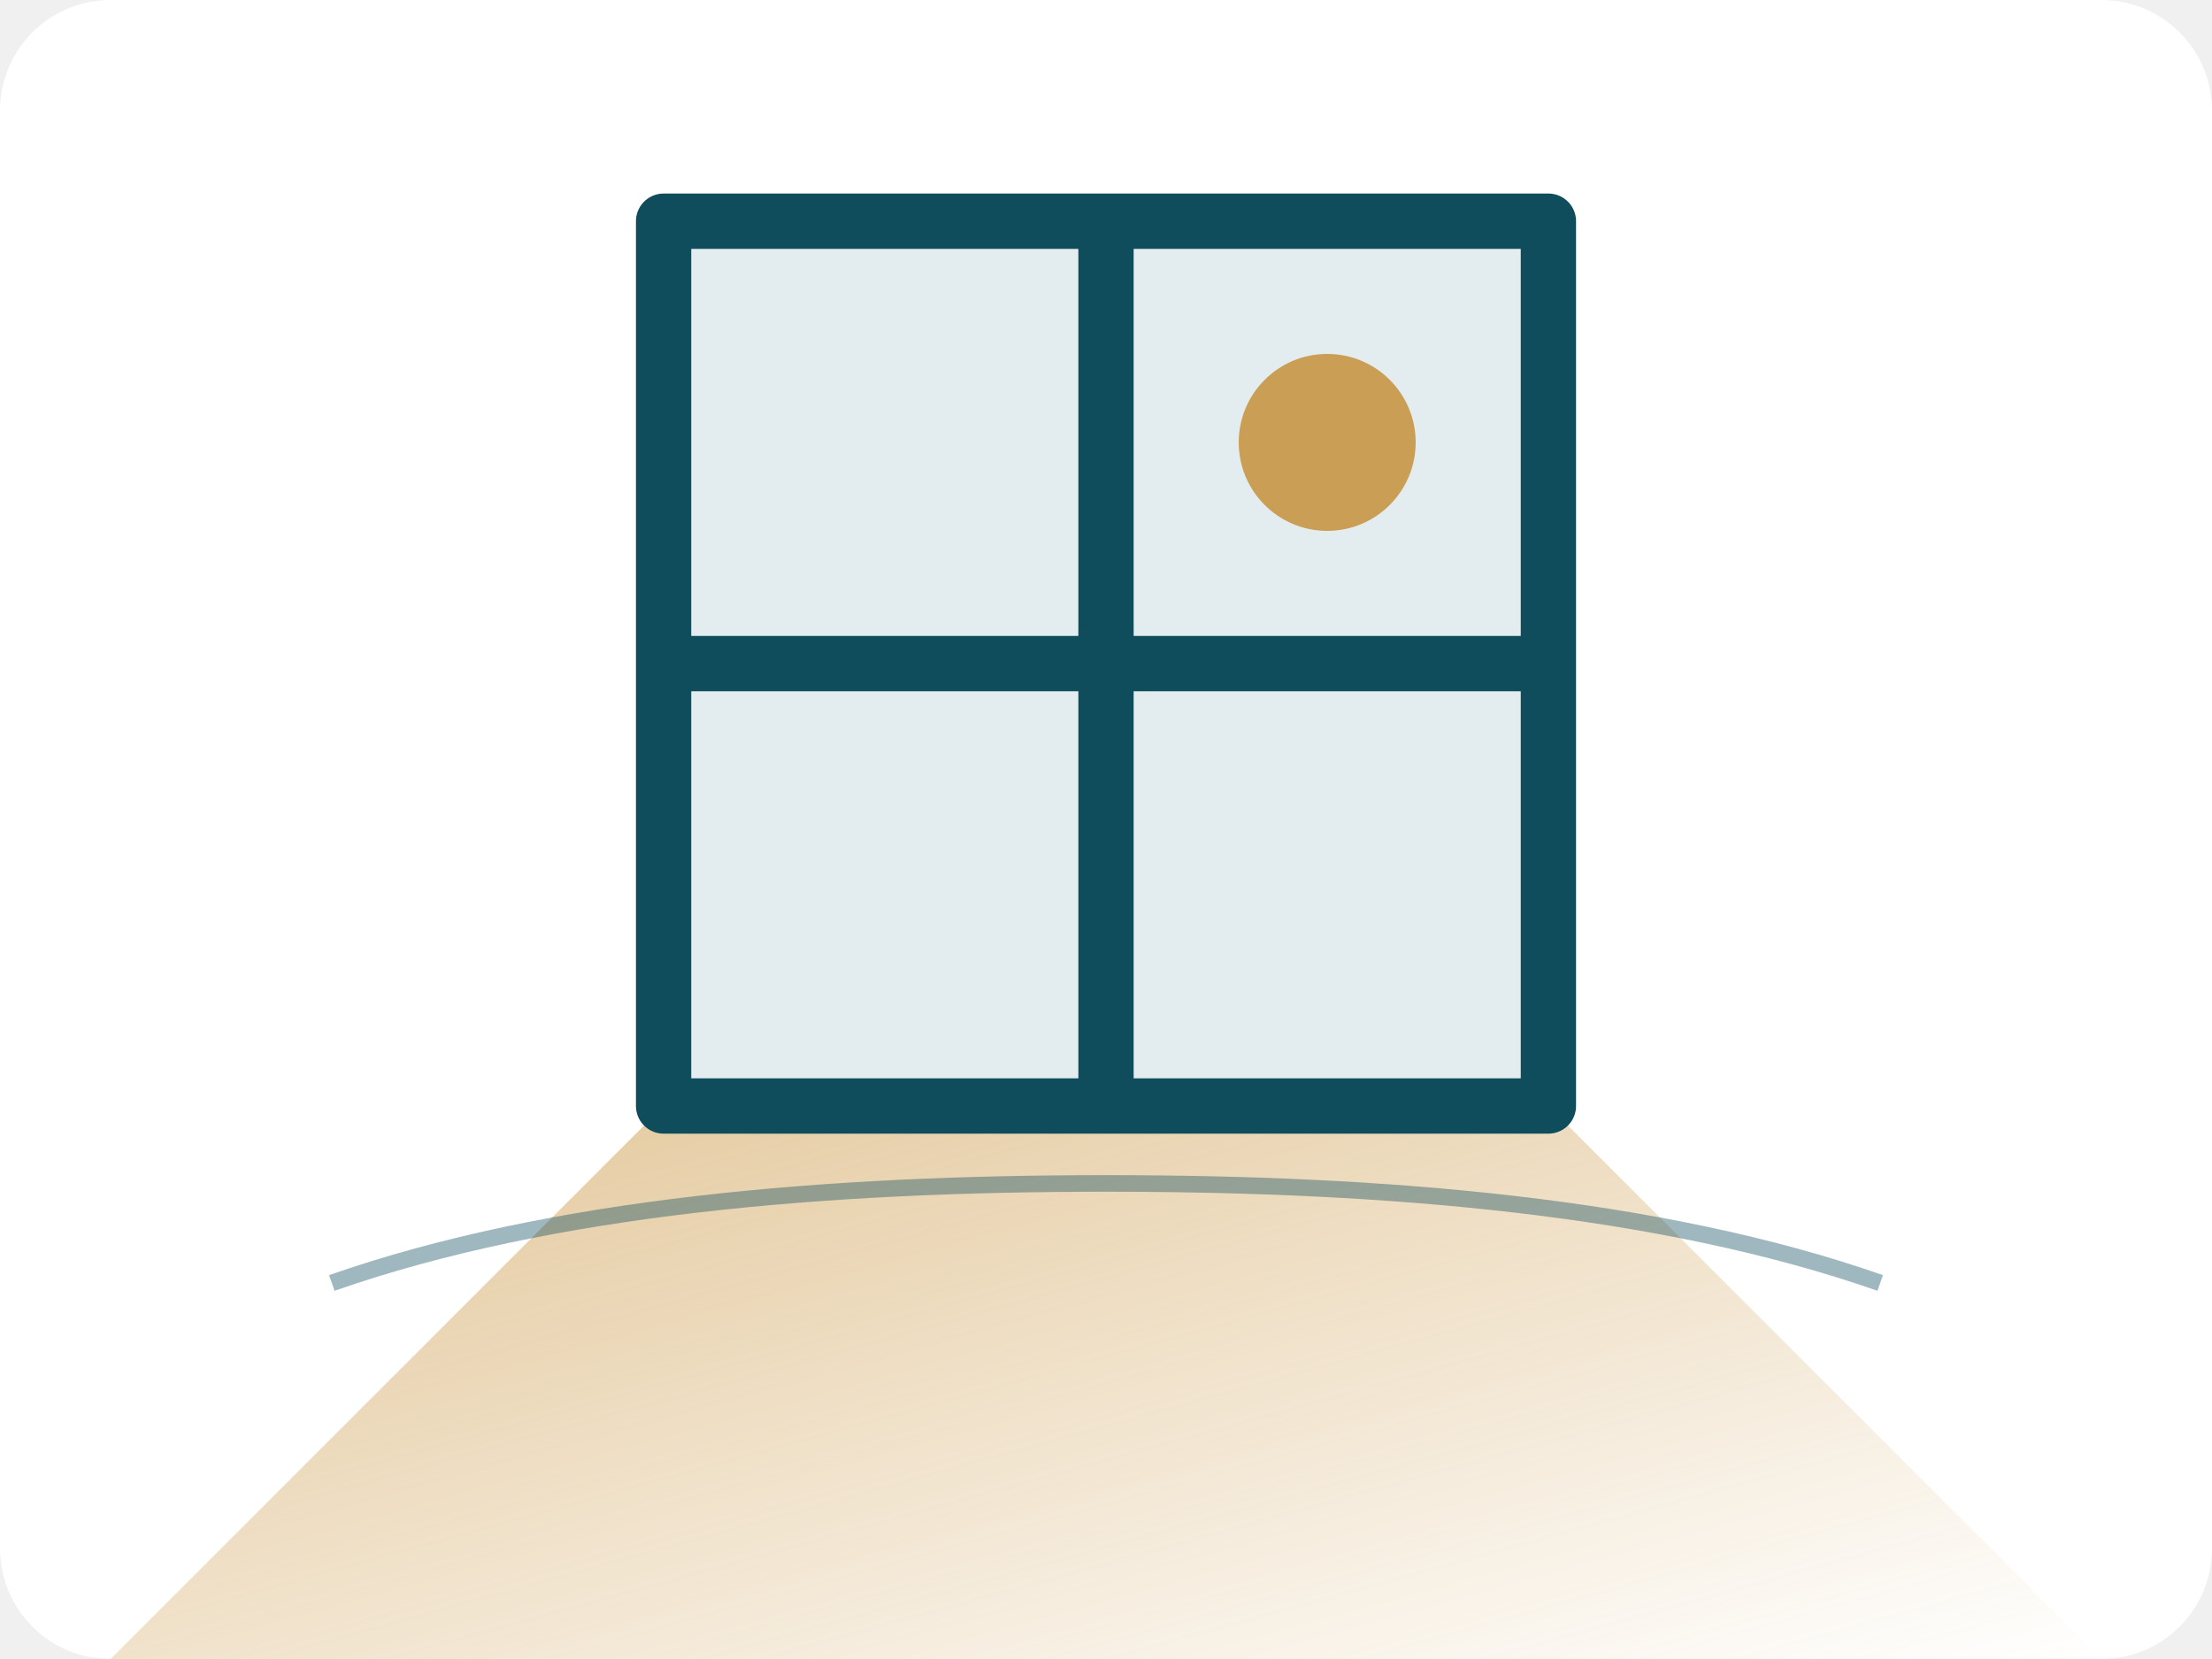
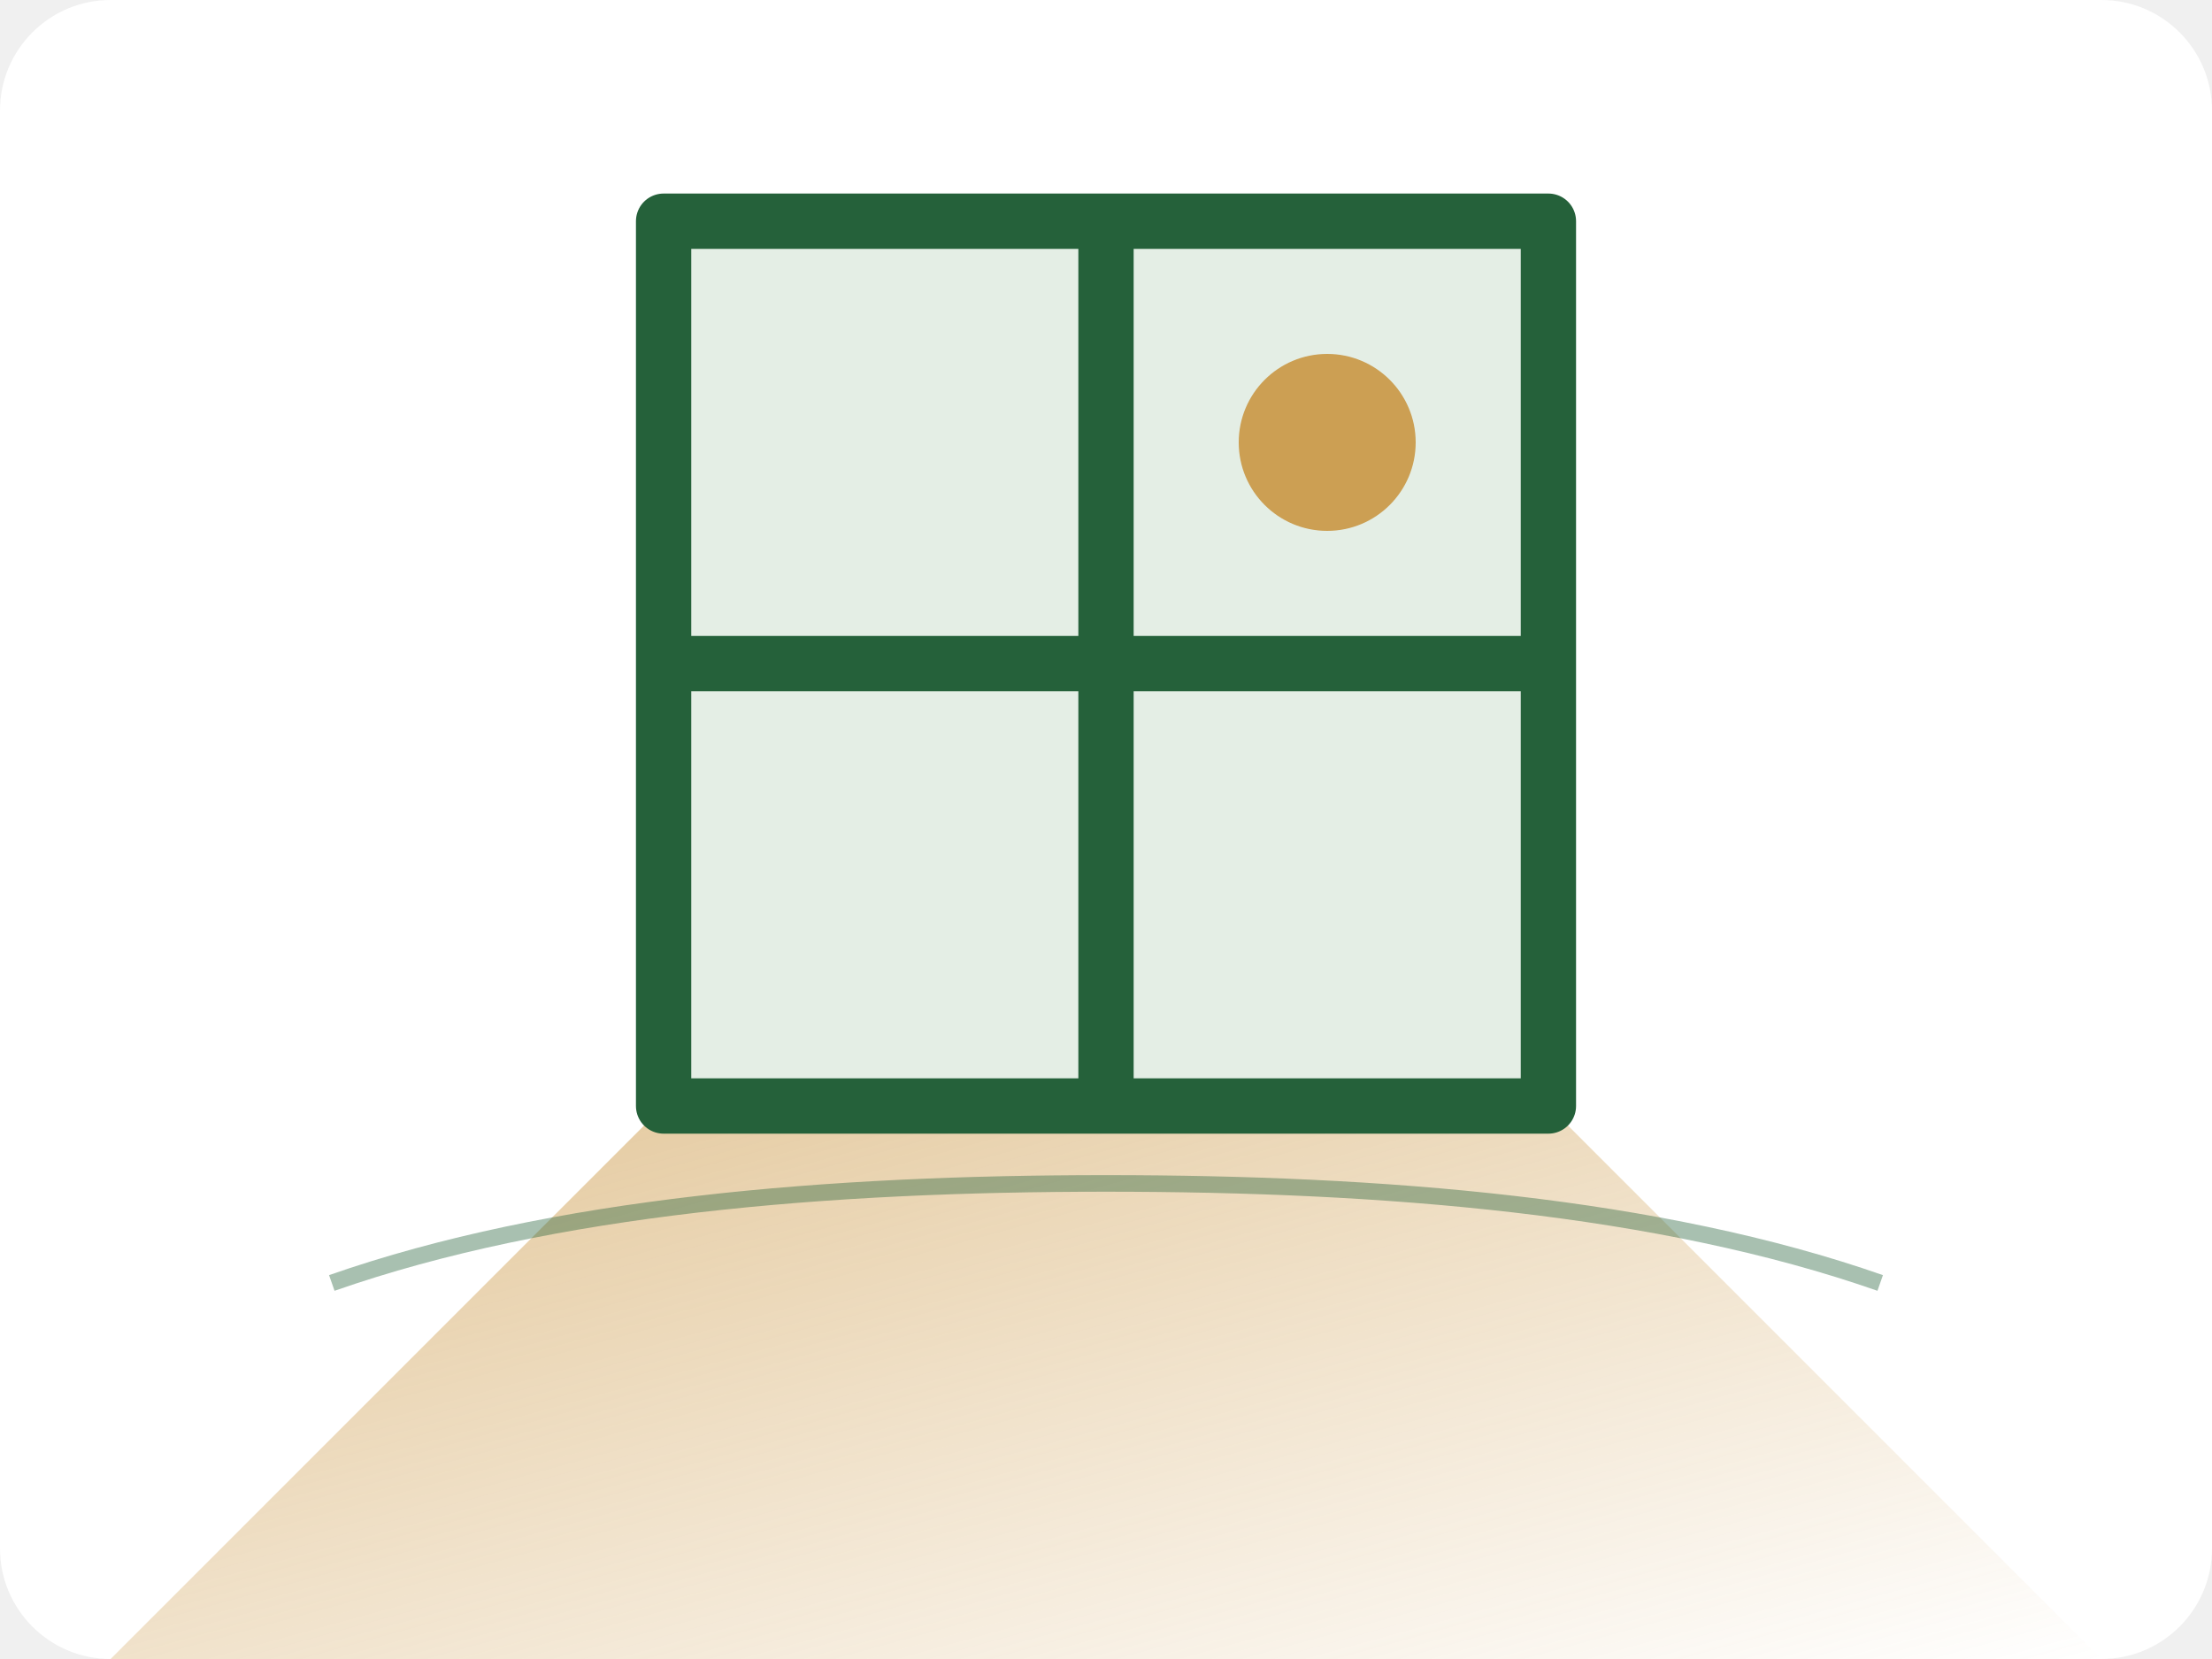
<svg xmlns="http://www.w3.org/2000/svg" viewBox="0 0 400 300" role="img" aria-label="Soft light through a window">
  <defs>
    <linearGradient id="w" x1="0" y1="0" x2="1" y2="1">
      <stop offset="0" stop-color="#C58B2E" stop-opacity="0.5" />
      <stop offset="1" stop-color="#C58B2E" stop-opacity="0" />
    </linearGradient>
  </defs>
  <rect width="400" height="300" rx="20" fill="#FFFFFF" />
-   <path d="M120 40h160v160H120z" fill="#E3EDEF" />
+   <path d="M120 40h160v160H120z" fill="#E4EEE5" />
  <path d="M120 200L20 300h360l-100-100z" fill="url(#w)" />
-   <path d="M120 40h160v160H120zM200 40v160M120 120h160" stroke="#0F4C5C" stroke-width="10" fill="none" stroke-linejoin="round" />
+   <path d="M120 40h160v160H120zM200 40v160M120 120h160" stroke="#25613A" stroke-width="10" fill="none" stroke-linejoin="round" />
  <circle cx="240" cy="80" r="16" fill="#C58B2E" opacity="0.8" />
-   <path d="M60 232c40-14 90-18 140-18s100 4 140 18" stroke="#0F4C5C" stroke-width="3" fill="none" opacity="0.4" />
+   <path d="M60 232c40-14 90-18 140-18s100 4 140 18" stroke="#25613A" stroke-width="3" fill="none" opacity="0.4" />
</svg>
